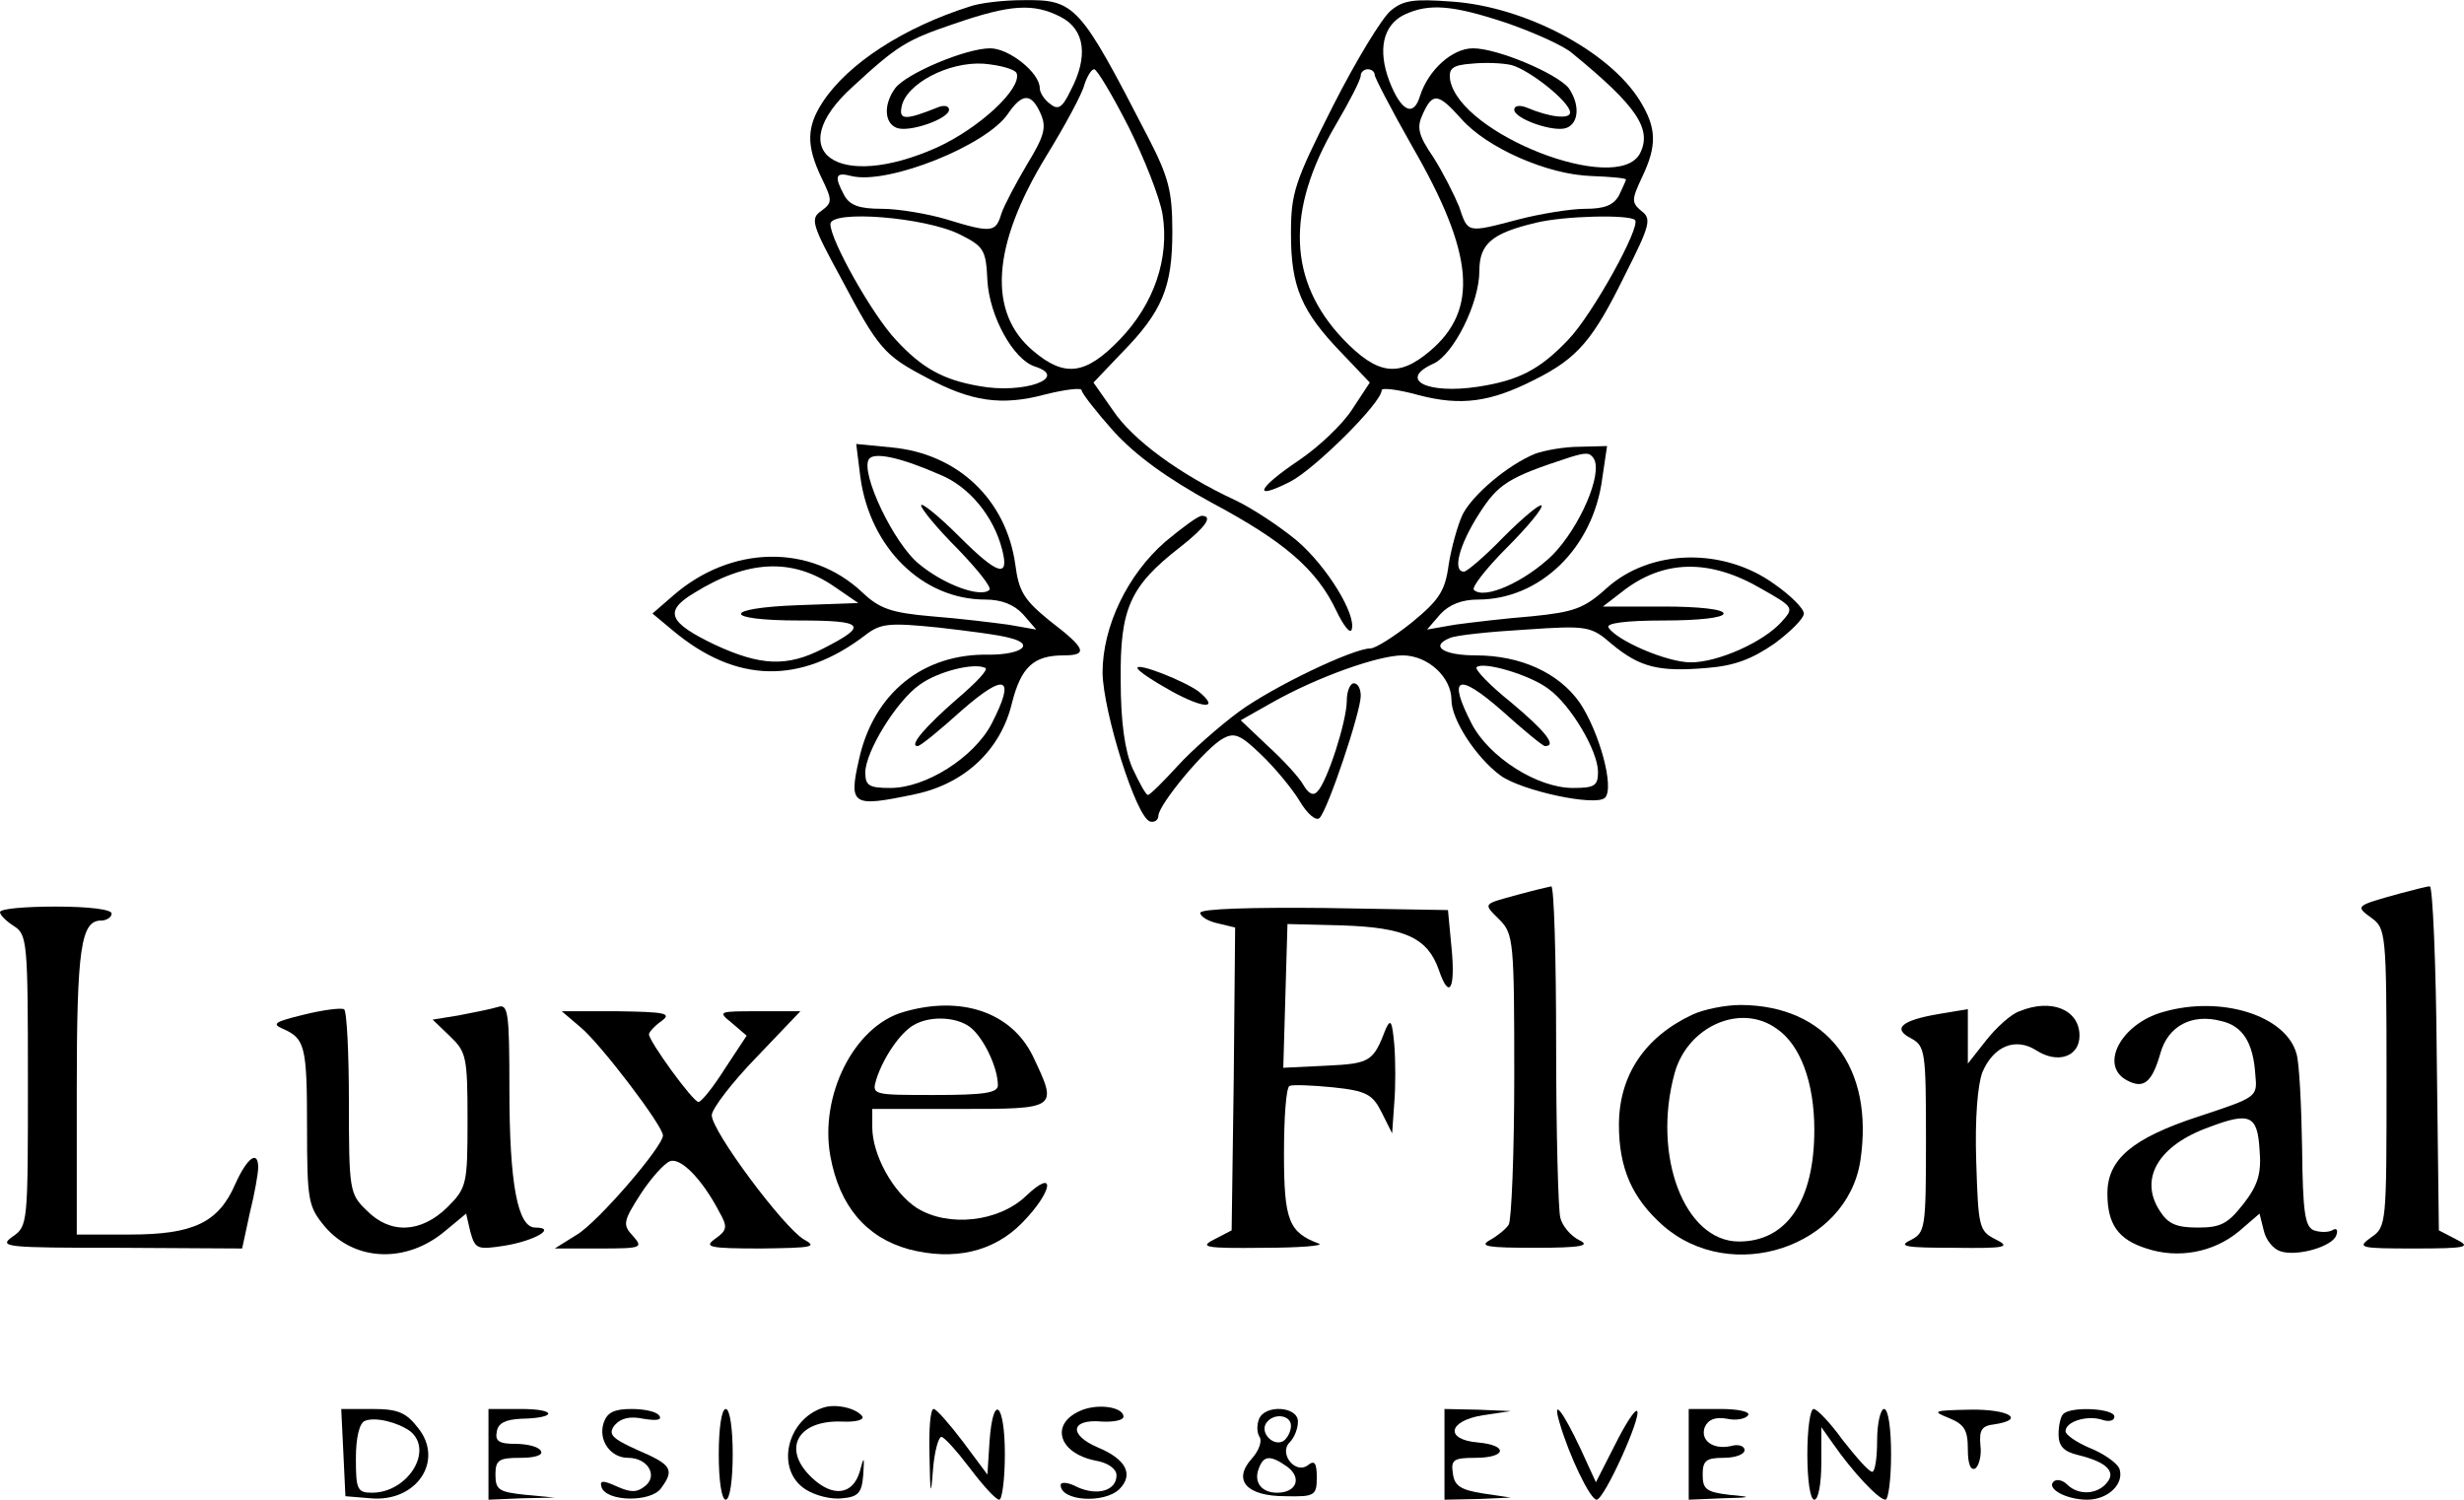
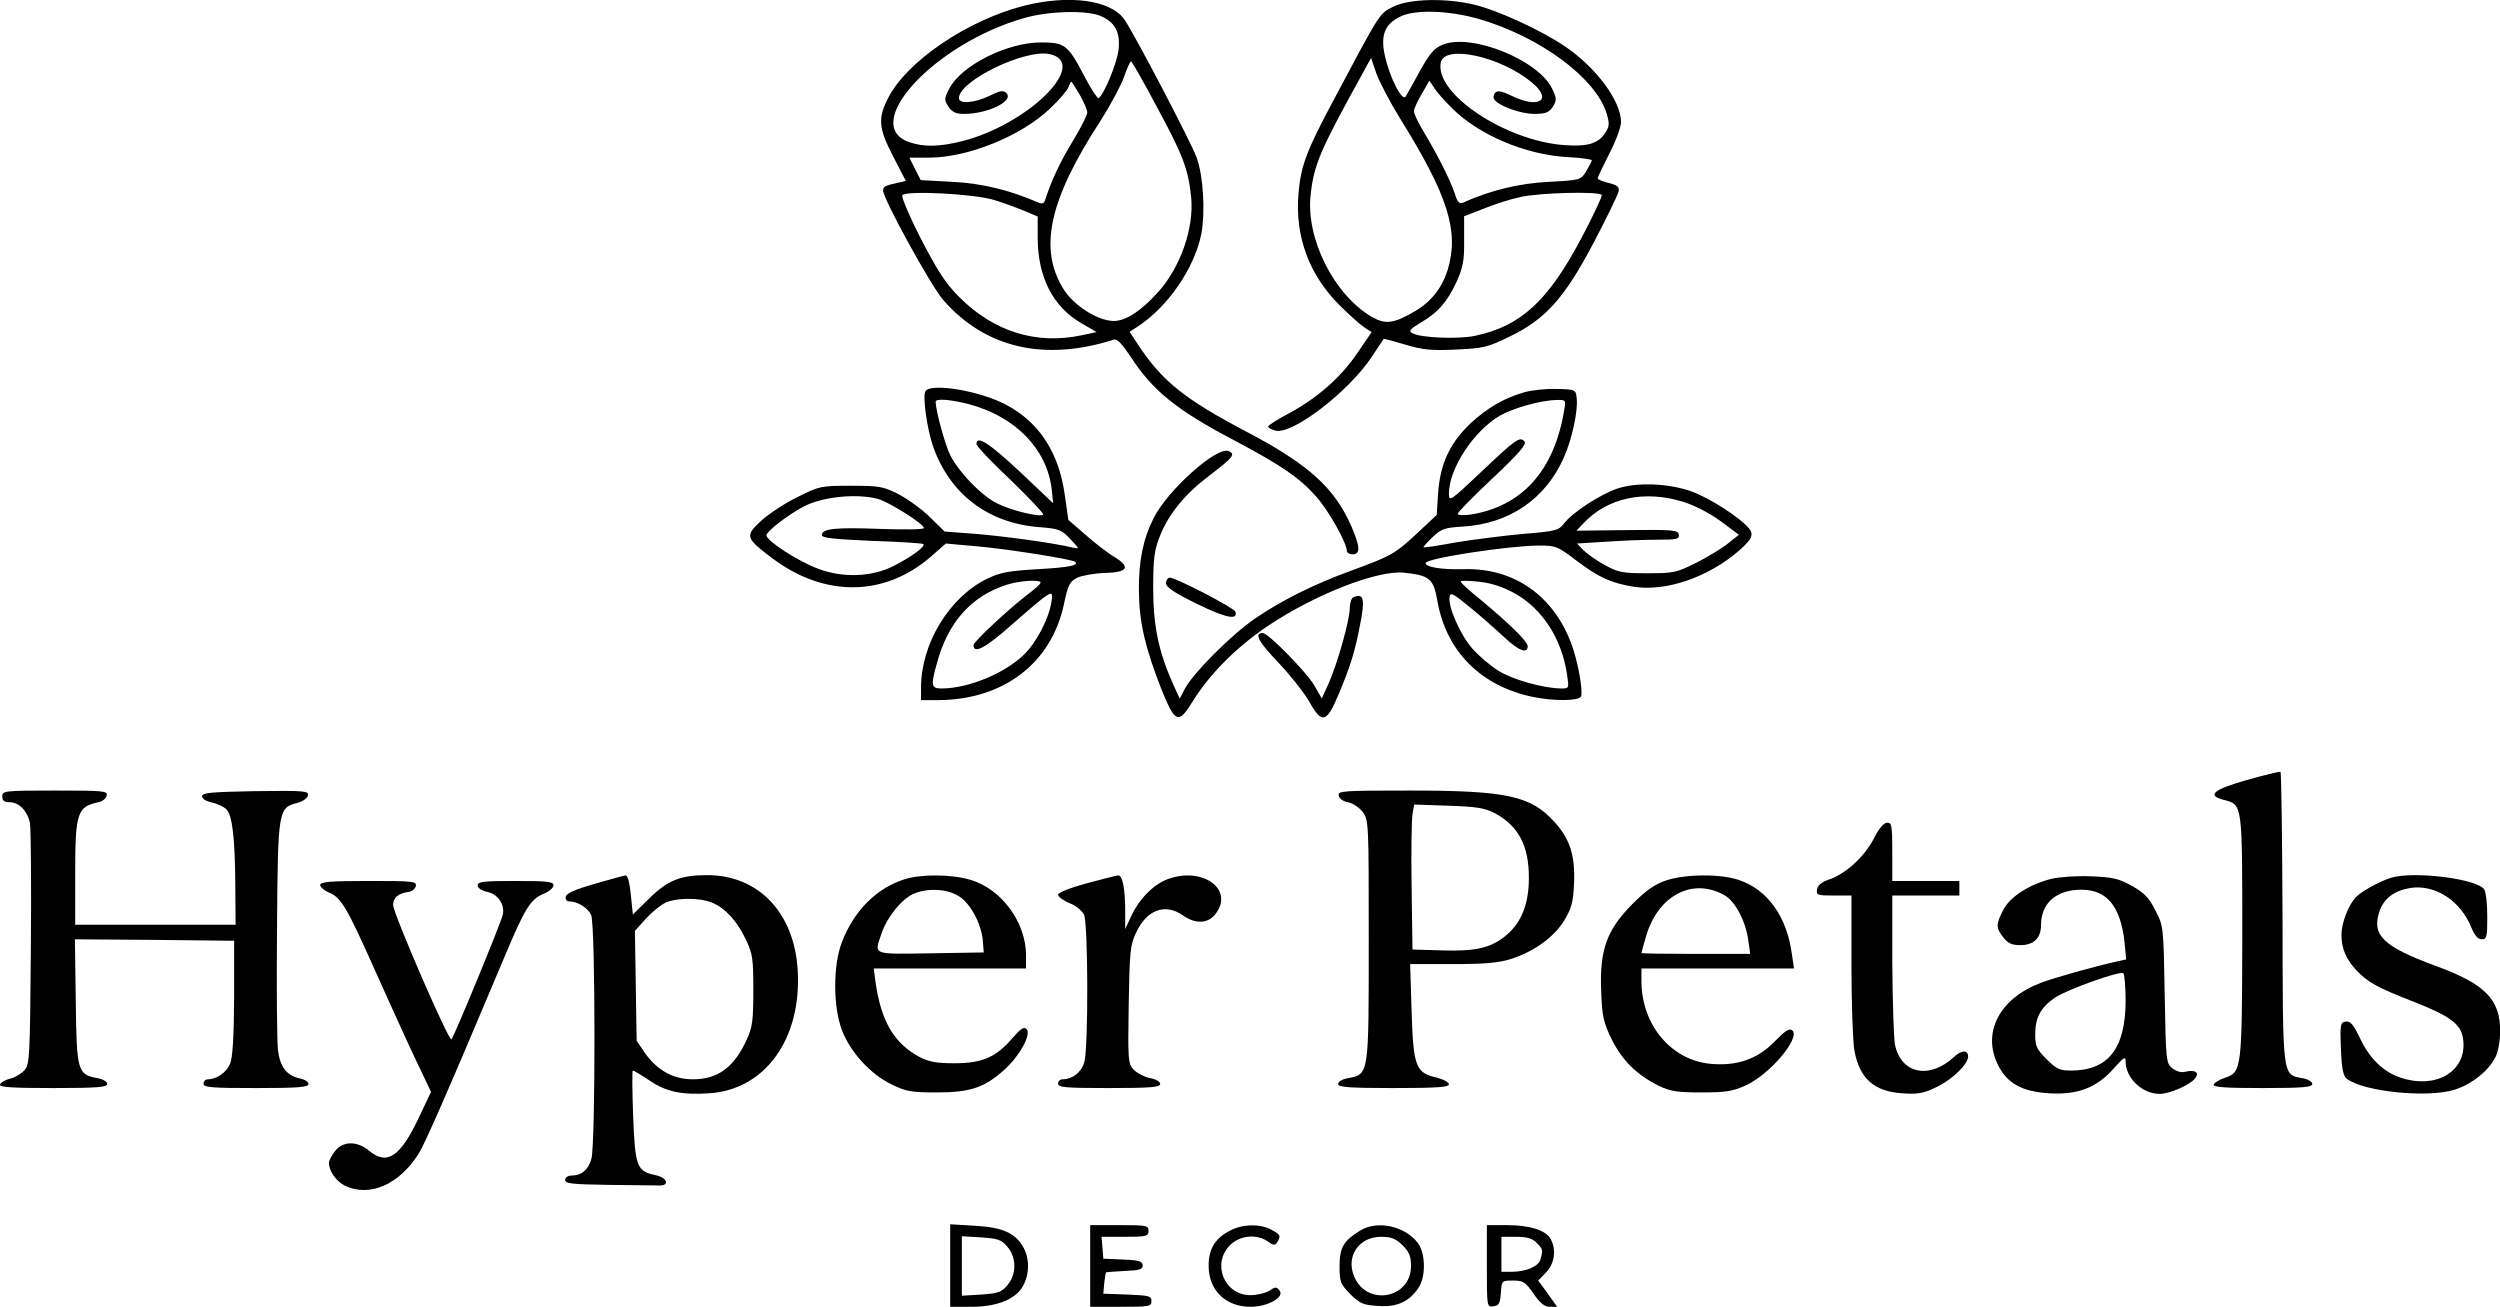
- <svg xmlns="http://www.w3.org/2000/svg" version="1.0" width="353.101pt" height="214.924pt" viewBox="0 0 353.101 214.924" preserveAspectRatio="xMidYMid meet">
-   <g transform="translate(-162,291.9242) scale(0.1,-0.1)" fill="#000000" stroke="none">
-     <path d="M3010 2910 c-95 -30 -175 -82 -211 -137 -23 -35 -24 -62 -2 -108 16 -33 16 -36 0 -48 -16 -11 -14 -19 28 -96 54 -102 62 -111 123 -143 63 -34 107 -41 170 -24 28 7 52 10 52 6 0 -4 21 -31 46 -59 31 -34 76 -67 140 -102 105 -56 151 -96 179 -155 10 -21 20 -34 22 -27 7 21 -35 90 -78 127 -24 20 -63 46 -88 58 -80 37 -148 87 -176 129 l-28 40 40 42 c59 60 73 95 73 174 0 58 -5 78 -35 136 -98 190 -104 197 -179 196 -28 0 -62 -4 -76 -9z m130 -15 c35 -18 40 -57 14 -106 -12 -25 -18 -28 -30 -18 -8 6 -14 16 -14 22 0 22 -44 57 -71 57 -35 0 -120 -36 -136 -57 -17 -23 -16 -50 2 -57 18 -7 75 13 75 26 0 6 -8 7 -17 3 -45 -18 -55 -18 -51 1 6 33 67 65 117 62 24 -2 46 -8 48 -14 7 -22 -53 -78 -114 -106 -143 -64 -224 -6 -121 87 64 59 77 67 145 90 81 28 114 30 153 10z m97 -157 c23 -46 45 -102 49 -126 10 -63 -12 -128 -61 -179 -49 -51 -79 -55 -124 -17 -66 55 -60 151 18 279 27 44 52 90 55 103 4 12 10 22 14 22 4 0 26 -37 49 -82z m-126 19 c9 -20 6 -32 -19 -73 -16 -27 -33 -59 -37 -71 -8 -27 -14 -28 -79 -8 -27 8 -69 15 -92 15 -33 0 -46 5 -54 19 -15 28 -13 34 10 28 52 -13 195 44 225 90 20 29 33 29 46 0z m-115 -174 c34 -17 37 -22 39 -66 3 -51 37 -113 68 -123 50 -16 -16 -40 -80 -28 -52 9 -82 26 -119 66 -34 36 -94 143 -94 166 0 21 137 10 186 -15z" />
-     <path d="M3613 2904 c-13 -11 -50 -72 -83 -137 -55 -109 -60 -124 -60 -183 0 -76 15 -111 73 -171 l40 -42 -25 -38 c-14 -22 -48 -54 -76 -73 -61 -41 -68 -59 -13 -31 35 18 131 113 131 131 0 4 24 1 53 -7 61 -16 103 -10 166 22 62 31 84 57 130 151 36 71 38 80 23 91 -14 12 -14 16 1 48 22 46 21 71 -3 110 -44 71 -165 135 -270 142 -54 4 -69 2 -87 -13z m167 -18 c40 -14 82 -33 93 -43 93 -76 115 -109 97 -144 -33 -60 -258 28 -272 106 -2 16 3 21 31 23 19 2 44 1 57 -2 26 -7 84 -53 84 -68 0 -10 -29 -7 -62 7 -10 4 -18 3 -18 -3 0 -13 57 -33 75 -26 18 7 19 34 3 57 -17 21 -102 57 -137 57 -30 0 -64 -31 -76 -68 -9 -31 -27 -23 -44 21 -17 45 -9 80 21 95 36 17 70 14 148 -12z m-190 -74 c0 -4 24 -50 54 -103 89 -154 95 -234 25 -293 -45 -38 -75 -34 -124 17 -79 83 -83 184 -11 307 20 34 36 65 36 71 0 5 5 9 10 9 6 0 10 -4 10 -8z m124 -63 c37 -42 124 -80 186 -82 27 -1 50 -3 50 -5 0 -2 -5 -12 -10 -23 -8 -14 -21 -19 -48 -19 -21 0 -64 -7 -95 -15 -76 -20 -73 -20 -86 18 -7 17 -23 49 -37 71 -22 32 -24 43 -15 62 14 31 22 30 55 -7z m249 -145 c9 -9 -61 -136 -96 -172 -41 -43 -71 -58 -129 -67 -73 -11 -115 10 -64 33 29 13 66 87 66 133 0 39 18 54 81 69 41 10 133 12 142 4z" />
-     <path d="M2853 2235 c14 -101 89 -175 179 -175 23 0 41 -7 54 -21 l19 -22 -40 7 c-22 3 -71 9 -110 12 -58 5 -75 11 -100 35 -74 69 -187 67 -270 -5 l-30 -26 30 -25 c90 -75 182 -77 275 -6 22 17 34 18 104 11 44 -5 90 -11 103 -15 37 -9 17 -24 -30 -24 -94 2 -165 -55 -186 -150 -15 -66 -10 -69 80 -50 72 15 123 64 139 130 13 52 31 69 74 69 36 0 32 10 -19 49 -37 30 -45 42 -50 81 -13 93 -82 159 -177 168 l-51 5 6 -48z m114 4 c42 -17 77 -60 89 -107 11 -42 -6 -37 -61 18 -30 30 -55 50 -55 45 0 -5 23 -33 52 -62 28 -29 49 -55 46 -59 -12 -12 -65 7 -101 37 -36 29 -84 130 -72 150 7 11 45 3 102 -22z m-152 -160 l35 -24 -85 -3 c-111 -4 -111 -22 1 -22 93 0 99 -7 34 -40 -52 -27 -90 -25 -155 5 -67 32 -74 48 -31 74 77 48 141 51 201 10z m177 -161 c-46 -40 -70 -68 -57 -68 4 0 32 23 63 51 63 55 78 49 43 -19 -25 -48 -94 -92 -145 -92 -30 0 -36 3 -36 22 0 30 45 103 78 126 26 19 78 32 94 24 5 -2 -13 -21 -40 -44z" />
-     <path d="M3820 2269 c-39 -16 -89 -58 -104 -87 -7 -15 -16 -47 -20 -72 -5 -38 -14 -51 -53 -83 -25 -20 -52 -37 -59 -37 -25 0 -140 -55 -189 -91 -27 -20 -67 -55 -87 -77 -21 -23 -40 -42 -43 -42 -3 0 -12 17 -22 38 -11 25 -17 66 -17 127 -1 102 13 134 85 190 37 29 48 45 31 45 -5 0 -28 -17 -52 -37 -54 -47 -90 -121 -90 -188 1 -56 48 -207 68 -213 6 -2 12 2 12 8 0 16 69 99 93 111 16 9 25 5 54 -23 19 -18 44 -48 55 -66 11 -19 24 -30 29 -25 12 12 59 152 59 175 0 10 -4 18 -10 18 -5 0 -10 -11 -10 -25 0 -29 -28 -116 -42 -130 -6 -7 -13 -3 -20 9 -6 11 -29 36 -51 56 l-39 37 46 26 c64 36 151 67 186 67 36 0 70 -31 70 -64 0 -28 35 -82 70 -108 30 -22 137 -45 150 -32 14 14 -8 94 -36 136 -30 43 -85 68 -149 68 -46 0 -67 13 -37 25 9 4 58 9 109 12 88 6 93 5 123 -21 40 -33 67 -40 136 -34 40 3 65 13 97 35 23 17 42 36 42 43 0 7 -19 26 -42 42 -73 53 -178 51 -241 -6 -32 -29 -47 -34 -107 -40 -38 -3 -88 -9 -110 -12 l-40 -7 19 22 c13 14 31 21 54 21 89 0 165 74 178 173 l7 47 -39 -1 c-22 0 -50 -5 -64 -10z m84 -7 c13 -22 -20 -98 -59 -138 -39 -38 -98 -65 -113 -50 -3 4 18 31 48 61 30 30 52 57 49 60 -3 2 -27 -18 -54 -45 -27 -28 -53 -50 -57 -50 -17 0 -7 38 21 82 28 44 42 53 131 82 23 7 28 7 34 -2z m241 -187 c46 -26 46 -27 28 -47 -26 -29 -91 -58 -130 -58 -34 0 -106 31 -118 50 -4 6 24 10 79 10 51 0 86 4 86 10 0 6 -35 10 -86 10 l-87 0 26 20 c60 48 127 49 202 5z m-306 -143 c32 -23 71 -89 71 -119 0 -20 -5 -23 -36 -23 -51 0 -120 44 -145 92 -35 68 -20 74 43 19 31 -28 59 -51 62 -51 18 0 0 22 -49 63 -30 24 -52 47 -49 50 9 9 77 -11 103 -31z" />
-     <path d="M3250 1962 c0 -4 23 -19 50 -34 46 -25 68 -25 38 0 -20 15 -88 42 -88 34z" />
-     <path d="M3795 1637 c-51 -14 -50 -12 -26 -36 20 -20 21 -32 21 -223 0 -112 -4 -208 -8 -214 -4 -6 -16 -16 -27 -22 -16 -9 -3 -11 65 -11 66 0 80 3 63 11 -12 6 -24 20 -27 32 -3 11 -6 123 -6 249 0 125 -3 226 -7 226 -5 -1 -26 -6 -48 -12z" />
-     <path d="M5060 1639 c-65 -18 -65 -18 -42 -35 21 -15 22 -21 22 -229 0 -210 0 -214 -22 -229 -21 -15 -17 -16 62 -16 75 0 82 2 60 13 l-25 13 -3 247 c-1 136 -6 247 -10 246 -4 0 -23 -5 -42 -10z" />
-     <path d="M1620 1612 c0 -4 9 -13 20 -20 19 -12 20 -23 20 -221 0 -205 0 -209 -22 -224 -21 -15 -10 -16 153 -16 l176 -1 11 51 c7 28 12 57 12 65 0 26 -16 14 -33 -24 -24 -55 -60 -72 -151 -72 l-76 0 0 206 c0 205 6 244 35 244 8 0 15 5 15 10 0 6 -33 10 -80 10 -44 0 -80 -3 -80 -8z" />
-     <path d="M3340 1611 c0 -5 11 -12 25 -15 l25 -6 -2 -217 -3 -217 -25 -13 c-22 -11 -13 -13 70 -12 52 0 88 3 80 6 -43 16 -50 33 -50 129 0 51 3 95 8 97 4 2 32 1 62 -2 48 -5 57 -10 70 -36 l15 -30 3 43 c2 23 2 61 0 85 -3 32 -5 37 -12 22 -18 -47 -22 -50 -85 -53 l-62 -3 3 103 3 103 79 -2 c90 -3 122 -18 138 -64 15 -44 24 -27 18 33 l-5 53 -177 3 c-103 1 -178 -1 -178 -7z" />
-     <path d="M2055 1465 c-41 -10 -46 -13 -30 -20 32 -14 35 -24 35 -142 0 -105 2 -113 25 -141 43 -51 118 -54 174 -6 l29 24 6 -26 c7 -25 10 -26 49 -20 43 7 76 26 44 26 -25 0 -37 62 -37 198 0 113 -2 123 -17 118 -10 -3 -35 -8 -56 -12 l-37 -6 25 -24 c23 -22 25 -29 25 -119 0 -93 -1 -98 -29 -126 -38 -37 -82 -39 -116 -4 -24 23 -25 29 -25 154 0 71 -3 132 -7 134 -5 2 -30 -1 -58 -8z" />
-     <path d="M2915 1469 c-71 -20 -121 -120 -105 -207 13 -71 51 -116 112 -133 65 -17 122 -4 163 38 44 45 49 80 5 38 -39 -37 -111 -45 -156 -17 -34 22 -64 76 -64 116 l0 26 125 0 c142 0 141 0 105 76 -31 63 -103 87 -185 63z m100 -26 c18 -18 35 -56 35 -79 0 -11 -19 -14 -91 -14 -89 0 -90 0 -83 23 10 31 34 66 53 77 25 15 68 12 86 -7z" />
-     <path d="M4045 1465 c-68 -32 -105 -87 -105 -158 0 -62 19 -105 63 -144 98 -86 264 -31 283 93 20 134 -48 222 -171 223 -22 0 -53 -6 -70 -14z m121 -20 c34 -23 54 -77 54 -145 0 -101 -39 -160 -108 -160 -78 0 -125 123 -92 242 19 67 95 100 146 63z" />
-     <path d="M4514 1470 c-12 -4 -33 -23 -48 -42 l-26 -33 0 39 0 39 -42 -7 c-53 -9 -67 -21 -39 -35 20 -11 21 -20 21 -145 0 -128 -1 -133 -22 -144 -19 -9 -7 -11 62 -11 75 -1 82 1 60 12 -24 12 -25 17 -28 112 -2 61 2 110 9 128 16 37 47 50 77 31 31 -20 62 -9 62 21 0 37 -40 54 -86 35z" />
-     <path d="M4720 1469 c-61 -17 -92 -77 -52 -98 24 -13 36 -3 48 39 11 39 45 57 87 46 31 -7 46 -31 49 -77 3 -32 3 -32 -82 -60 -94 -31 -130 -61 -130 -110 0 -44 15 -66 56 -79 45 -15 96 -6 133 25 l29 25 6 -24 c3 -14 14 -27 24 -30 24 -8 75 7 80 23 3 8 0 11 -6 7 -6 -3 -17 -3 -26 0 -13 5 -16 26 -17 118 -1 61 -4 122 -8 135 -15 55 -108 84 -191 60z m138 -197 c3 -34 -2 -51 -23 -78 -22 -28 -32 -34 -65 -34 -31 0 -43 5 -55 24 -30 46 -2 94 71 120 58 22 69 17 72 -32z" />
-     <path d="M2452 1447 c28 -23 118 -141 118 -155 0 -16 -93 -124 -123 -142 l-32 -20 64 0 c61 0 63 1 48 18 -15 16 -14 21 11 60 15 23 34 44 42 47 15 6 46 -25 71 -73 12 -21 11 -26 -6 -38 -17 -12 -9 -14 66 -14 73 1 81 2 61 13 -29 17 -132 155 -132 178 0 9 29 47 64 83 l63 66 -59 0 c-59 0 -60 0 -39 -17 l21 -18 -31 -47 c-17 -27 -34 -48 -38 -48 -8 0 -71 87 -71 97 0 3 8 12 18 19 15 11 6 13 -63 14 l-80 0 27 -23z" />
-     <path d="M2800 902 c-53 -17 -69 -89 -26 -117 14 -9 37 -15 53 -13 23 2 28 8 30 33 2 28 1 28 -5 5 -10 -33 -38 -37 -68 -9 -44 41 -22 83 42 81 19 -1 32 2 30 7 -8 12 -38 19 -56 13z" />
-     <path d="M3172 899 c-48 -18 -37 -62 18 -73 18 -3 30 -12 30 -21 0 -22 -27 -30 -56 -17 -13 7 -24 8 -24 3 0 -23 62 -27 84 -6 21 21 10 43 -31 60 -42 18 -39 41 6 37 17 -1 31 2 31 7 0 13 -33 19 -58 10z" />
-     <path d="M2112 838 l3 -63 36 -3 c66 -6 106 54 68 101 -17 22 -29 27 -65 27 l-45 0 3 -62z m96 30 c34 -28 -4 -88 -55 -88 -21 0 -23 5 -23 49 0 30 5 51 13 54 15 6 47 -2 65 -15z" />
-     <path d="M2320 835 l0 -65 48 2 47 1 -42 4 c-38 4 -43 7 -43 29 0 21 5 24 36 24 21 0 33 4 29 10 -3 6 -20 10 -36 10 -24 0 -30 4 -27 18 2 12 13 17 35 18 52 1 51 14 0 14 l-47 0 0 -65z" />
-     <path d="M2485 880 c-8 -25 10 -50 35 -50 28 0 43 -25 25 -40 -12 -10 -21 -10 -41 -1 -20 9 -25 9 -22 -1 7 -21 70 -22 85 -2 20 27 16 34 -33 55 -38 17 -43 23 -33 36 9 10 22 13 41 9 18 -3 27 -2 23 4 -3 6 -21 10 -40 10 -25 0 -35 -5 -40 -20z" />
-     <path d="M2650 835 c0 -37 4 -65 10 -65 6 0 10 28 10 65 0 37 -4 65 -10 65 -6 0 -10 -28 -10 -65z" />
-     <path d="M2952 833 c1 -57 2 -60 5 -20 2 26 8 47 12 47 4 0 22 -20 41 -45 19 -25 37 -45 42 -45 4 0 8 29 8 65 0 74 -17 89 -22 18 l-3 -47 -35 47 c-19 25 -38 47 -42 47 -5 0 -7 -30 -6 -67z" />
-     <path d="M3424 885 c-3 -8 -3 -19 1 -25 4 -6 -1 -20 -11 -31 -28 -31 -8 -54 48 -54 42 -1 45 1 45 27 0 20 -3 25 -12 18 -18 -15 -43 16 -27 32 7 7 12 20 12 30 0 22 -48 25 -56 3z m46 -9 c0 -8 -5 -18 -11 -22 -14 -8 -33 11 -25 25 10 16 36 13 36 -3z m-5 -59 c21 -16 13 -37 -15 -37 -22 0 -34 15 -26 35 7 19 17 19 41 2z" />
-     <path d="M3690 835 l0 -65 48 1 47 2 -40 6 c-32 5 -41 11 -43 29 -3 19 1 22 32 22 45 0 48 18 4 22 -48 4 -43 31 7 39 l40 6 -47 2 -48 1 0 -65z" />
-     <path d="M3855 880 c14 -48 44 -110 53 -110 11 0 65 120 58 127 -3 3 -17 -19 -32 -49 l-27 -53 -22 48 c-26 55 -41 74 -30 37z" />
-     <path d="M4040 835 l0 -65 48 2 c43 1 44 2 10 5 -33 4 -38 8 -38 29 0 20 5 24 30 24 17 0 30 5 30 11 0 6 -9 9 -19 6 -26 -6 -45 8 -38 27 5 11 15 15 32 12 13 -3 27 0 30 5 4 5 -14 9 -39 9 l-46 0 0 -65z" />
-     <path d="M4210 835 c0 -37 4 -65 10 -65 6 0 10 24 10 52 l0 52 17 -24 c27 -39 65 -80 75 -80 4 0 8 29 8 65 0 37 -4 65 -10 65 -5 0 -10 -20 -10 -45 0 -25 -3 -45 -7 -45 -5 0 -23 21 -42 45 -18 25 -37 45 -42 45 -5 0 -9 -29 -9 -65z" />
-     <path d="M4413 887 c22 -9 27 -17 27 -45 0 -21 4 -31 11 -27 5 4 9 19 7 33 -2 22 2 28 20 30 46 7 20 22 -35 21 -53 -1 -55 -2 -30 -12z" />
-     <path d="M4577 893 c-4 -3 -7 -17 -7 -29 0 -17 7 -25 28 -30 41 -10 55 -24 41 -40 -14 -17 -41 -18 -57 -2 -6 6 -15 8 -19 4 -11 -10 18 -26 48 -26 30 0 54 23 46 45 -4 8 -22 21 -42 29 -19 8 -35 19 -35 24 0 14 30 23 51 17 11 -4 19 -2 19 4 0 12 -62 15 -73 4z" />
+ <svg xmlns="http://www.w3.org/2000/svg" version="1.0" width="857.14pt" height="448.047pt" viewBox="0 0 857.14 448.047" preserveAspectRatio="xMidYMid meet">
+   <g transform="translate(-275.2203,608.047) scale(0.1,-0.1)" fill="#000000" stroke="none">
+     <path d="M6260 6060 c-193 -50 -400 -191 -463 -316 -35 -69 -33 -102 16 -197 l45 -87 -27 -6 c-45 -10 -51 -13 -51 -27 0 -28 164 -327 206 -375 144 -165 347 -212 585 -136 11 4 28 -14 58 -59 76 -117 158 -183 356 -287 157 -83 222 -127 278 -190 43 -47 107 -161 107 -189 0 -6 9 -11 20 -11 27 0 26 26 -5 97 -58 131 -145 210 -353 320 -219 115 -295 176 -378 302 l-29 44 25 16 c105 67 197 201 221 319 14 75 7 199 -16 262 -17 49 -215 427 -248 474 -47 67 -191 86 -347 46z m265 -34 c51 -22 69 -56 62 -118 -6 -47 -50 -152 -68 -164 -4 -2 -26 31 -49 75 -56 108 -67 116 -149 116 -116 0 -273 -79 -314 -158 -18 -35 -18 -39 -3 -62 13 -19 25 -25 54 -25 81 0 171 44 145 71 -11 11 -22 9 -58 -9 -52 -25 -105 -29 -105 -8 0 59 226 169 311 151 139 -31 -74 -242 -302 -299 -76 -19 -130 -20 -179 -3 -172 59 87 339 395 426 84 24 211 27 260 7z m193 -311 c90 -166 108 -214 118 -309 11 -106 -36 -242 -114 -328 -58 -64 -110 -98 -151 -98 -54 0 -136 52 -171 107 -88 138 -52 307 124 577 35 55 72 124 82 153 10 29 21 53 24 53 3 0 43 -70 88 -155z m-264 41 c14 -25 26 -52 26 -61 0 -9 -22 -53 -50 -99 -44 -72 -74 -137 -94 -200 -4 -13 -11 -16 -24 -10 -95 42 -193 66 -294 71 l-109 6 -20 39 -19 38 67 0 c134 0 316 74 415 168 32 30 60 63 63 73 4 11 8 19 10 19 2 0 15 -20 29 -44z m-294 -361 c30 -9 76 -26 103 -37 l47 -20 0 -72 c0 -136 53 -239 152 -295 l50 -29 -51 -11 c-156 -33 -301 12 -420 131 -47 47 -74 89 -131 199 -39 76 -68 144 -64 150 10 17 246 5 314 -16z" />
+     <path d="M7530 6058 c-49 -25 -42 -13 -204 -318 -96 -179 -114 -229 -122 -325 -12 -144 36 -276 140 -380 34 -34 72 -68 86 -77 l25 -16 -49 -72 c-57 -84 -138 -155 -237 -208 -38 -20 -69 -40 -69 -44 0 -4 11 -10 25 -14 58 -15 253 135 331 254 21 31 38 58 40 60 1 2 34 -7 74 -19 60 -18 89 -21 174 -17 93 4 109 8 181 43 126 60 191 133 292 325 45 86 83 164 85 175 2 15 -5 21 -34 28 -21 5 -38 12 -38 16 0 4 18 42 40 85 22 42 40 91 40 108 0 72 -85 187 -193 260 -80 54 -227 122 -308 142 -99 24 -224 21 -279 -6z m294 -43 c209 -61 401 -203 437 -325 10 -33 9 -43 -5 -65 -24 -37 -61 -48 -141 -42 -202 15 -444 176 -423 283 12 63 205 21 312 -68 73 -60 25 -92 -69 -46 -33 16 -48 19 -56 11 -6 -6 -8 -17 -4 -23 14 -22 90 -50 137 -50 39 0 50 4 64 24 14 23 14 28 -2 62 -47 99 -278 192 -376 151 -29 -12 -44 -30 -77 -89 -22 -40 -44 -80 -49 -88 -12 -20 -55 63 -72 141 -15 68 0 107 52 132 51 26 168 22 272 -8z m-272 -340 c166 -267 203 -387 164 -519 -19 -61 -56 -109 -110 -141 -76 -45 -104 -48 -152 -20 -129 76 -226 270 -208 419 11 102 33 152 172 404 l35 64 18 -53 c11 -30 47 -99 81 -154z m178 35 c92 -92 250 -159 393 -168 48 -2 87 -8 87 -11 0 -3 -9 -20 -19 -37 -19 -31 -19 -31 -129 -37 -101 -5 -200 -29 -293 -71 -13 -6 -20 1 -29 31 -16 47 -57 129 -104 207 -20 33 -36 66 -36 75 0 8 12 35 27 60 l26 45 16 -24 c8 -14 36 -45 61 -70z m514 -298 c2 -4 -30 -73 -72 -152 -113 -212 -206 -298 -363 -331 -57 -12 -187 -7 -214 9 -14 7 -10 13 26 35 61 35 93 72 125 141 22 49 27 73 26 142 l0 83 67 26 c36 15 93 33 126 40 66 15 271 20 279 7z" />
+     <path d="M5925 4739 c-10 -16 5 -127 26 -188 57 -164 189 -265 366 -278 66 -5 75 -9 105 -41 32 -34 32 -34 8 -29 -65 16 -235 39 -332 47 l-107 8 -50 49 c-27 27 -76 62 -108 79 -53 27 -67 29 -164 29 -101 0 -108 -1 -181 -38 -42 -20 -98 -57 -125 -81 -57 -53 -56 -59 35 -128 179 -136 387 -135 547 5 l50 44 100 -9 c100 -8 335 -45 344 -54 12 -12 -21 -19 -129 -25 -101 -6 -128 -11 -174 -33 -130 -64 -226 -223 -226 -373 l0 -43 58 0 c224 1 389 126 432 329 14 67 20 78 46 91 16 7 58 15 94 16 79 2 90 20 33 55 -21 12 -65 46 -98 75 l-60 52 -12 85 c-20 144 -86 248 -200 309 -88 48 -260 77 -278 47z m148 -44 c160 -42 269 -154 285 -292 l5 -48 -114 108 c-105 98 -149 127 -149 95 0 -7 53 -63 118 -124 64 -62 114 -115 111 -118 -10 -10 -110 14 -159 39 -54 27 -129 105 -160 165 -17 34 -49 150 -50 183 0 12 51 8 113 -8z m-311 -325 c39 -11 158 -86 158 -100 0 -5 -67 -6 -148 -3 -156 6 -202 1 -202 -21 0 -10 39 -14 172 -20 94 -3 174 -8 176 -11 8 -8 -41 -44 -102 -75 -75 -38 -174 -42 -260 -9 -67 25 -176 95 -176 114 0 14 75 71 128 99 65 34 182 45 254 26z m558 -287 c0 -5 -21 -23 -46 -42 -62 -47 -184 -161 -184 -172 0 -32 39 -12 135 73 136 119 140 121 132 74 -9 -57 -51 -137 -91 -177 -67 -67 -194 -119 -286 -119 -35 0 -37 10 -16 85 38 142 118 232 241 271 45 14 115 18 115 7z" />
+     <path d="M7980 4736 c-71 -20 -129 -54 -187 -108 -70 -67 -103 -138 -110 -237 l-5 -76 -66 -62 c-77 -72 -91 -79 -227 -129 -129 -47 -239 -102 -331 -165 -81 -56 -213 -188 -240 -241 l-17 -33 -25 55 c-48 109 -66 196 -66 325 0 100 4 129 22 175 31 79 87 147 172 211 80 61 90 73 64 83 -41 16 -209 -135 -256 -229 -37 -73 -52 -148 -51 -251 1 -107 21 -192 75 -331 49 -123 60 -128 111 -45 57 92 149 184 254 255 162 109 377 193 468 184 88 -9 102 -20 115 -95 30 -174 149 -294 328 -331 73 -15 159 -14 165 2 7 20 -11 122 -34 182 -62 165 -198 259 -368 254 -77 -2 -131 7 -131 21 0 16 281 59 387 60 59 0 65 -2 128 -50 78 -59 119 -78 197 -91 112 -18 257 32 363 124 38 34 46 47 41 64 -8 26 -106 95 -183 130 -77 35 -200 43 -274 19 -60 -20 -158 -84 -185 -121 -18 -23 -28 -26 -139 -35 -66 -6 -169 -19 -230 -29 -60 -11 -111 -19 -112 -17 -2 1 12 17 30 34 30 29 41 33 103 37 160 9 285 94 348 237 28 63 49 160 44 203 -3 30 -4 30 -68 32 -36 1 -85 -4 -110 -11z m135 -63 c-35 -208 -145 -329 -322 -357 -25 -3 -43 -2 -43 3 0 5 54 60 120 122 92 87 117 116 109 126 -16 18 -30 8 -151 -107 -105 -99 -108 -101 -108 -71 0 84 84 213 174 266 45 26 140 53 194 54 33 1 33 1 27 -36z m408 -313 c39 -12 91 -39 128 -66 l63 -47 -35 -28 c-19 -16 -68 -46 -109 -67 -70 -35 -79 -37 -170 -37 -86 0 -100 3 -147 29 -29 16 -61 39 -73 51 l-21 22 98 6 c54 4 133 7 176 7 69 0 78 2 75 18 -3 15 -19 17 -177 15 l-174 -2 24 25 c82 88 209 115 342 74z m-579 -313 c96 -53 163 -156 181 -280 7 -47 7 -47 -21 -47 -62 1 -168 31 -215 61 -27 17 -67 51 -89 76 -41 47 -83 142 -78 176 3 18 11 14 68 -33 36 -29 88 -75 117 -102 52 -49 83 -61 83 -33 0 16 -62 77 -167 164 -35 28 -63 54 -63 58 0 3 28 3 62 -1 42 -4 81 -17 122 -39z" />
+     <path d="M6750 4081 c0 -14 27 -32 106 -71 99 -48 141 -57 132 -27 -4 13 -204 117 -225 117 -7 0 -13 -9 -13 -19z" />
+     <path d="M7393 4033 c-7 -2 -13 -20 -13 -38 0 -40 -43 -192 -73 -259 l-23 -50 -26 45 c-27 46 -158 179 -176 179 -31 0 -16 -29 52 -100 41 -43 89 -104 107 -135 43 -77 59 -74 100 23 41 98 57 149 74 239 18 89 13 111 -22 96z" />
+     <path d="M10455 3406 c-116 -33 -138 -53 -78 -68 64 -17 63 -9 63 -468 -1 -459 -2 -465 -60 -485 -19 -6 -36 -17 -38 -23 -3 -9 40 -12 167 -12 139 0 171 3 171 14 0 8 -15 17 -35 20 -68 13 -66 -2 -67 550 -1 273 -4 498 -7 500 -3 2 -55 -11 -116 -28z" />
+     <path d="M2760 3350 c0 -15 7 -20 25 -20 33 0 62 -31 70 -72 3 -18 5 -211 3 -429 -3 -375 -4 -398 -22 -418 -11 -12 -33 -25 -50 -29 -16 -4 -31 -13 -34 -20 -3 -9 42 -12 182 -12 152 0 186 3 186 14 0 8 -15 17 -34 20 -68 13 -71 23 -74 262 l-3 214 273 -2 273 -3 0 -195 c-1 -135 -5 -205 -14 -227 -12 -29 -46 -53 -76 -53 -8 0 -15 -7 -15 -15 0 -13 27 -15 180 -15 146 0 180 3 180 14 0 7 -13 16 -30 19 -45 10 -68 39 -75 99 -3 29 -5 217 -3 418 3 407 4 411 71 428 18 5 33 16 35 25 3 16 -11 17 -180 15 -152 -3 -183 -5 -183 -18 0 -8 14 -17 34 -21 18 -4 40 -14 49 -23 21 -20 30 -100 31 -263 l1 -133 -275 0 -275 0 0 176 c0 208 7 229 80 244 14 3 26 13 28 23 3 16 -11 17 -177 17 -174 0 -181 -1 -181 -20z" />
+     <path d="M7342 3353 c2 -11 15 -20 32 -23 16 -3 38 -18 50 -33 21 -28 21 -37 21 -441 0 -462 1 -458 -70 -472 -20 -3 -35 -12 -35 -20 0 -11 35 -14 190 -14 150 0 190 3 190 13 0 7 -19 17 -42 23 -72 16 -80 37 -86 226 l-5 163 144 0 c109 0 158 4 200 17 79 25 148 74 184 132 25 42 31 62 34 128 4 95 -14 152 -67 210 -81 90 -163 108 -495 108 -231 0 -248 -1 -245 -17z m534 -60 c82 -43 119 -113 118 -224 0 -86 -25 -150 -75 -193 -53 -45 -104 -58 -224 -54 l-100 3 -3 215 c-2 118 0 230 3 249 l6 33 117 -4 c96 -3 125 -8 158 -25z" />
+     <path d="M9176 3204 c-32 -61 -96 -120 -153 -139 -26 -9 -39 -20 -41 -34 -3 -19 1 -21 57 -21 l61 0 0 -239 c0 -131 5 -263 10 -292 18 -97 68 -141 165 -147 55 -4 73 0 120 23 51 25 105 77 105 103 0 23 -23 23 -48 -1 -85 -79 -183 -58 -203 43 -4 25 -8 150 -9 278 l0 232 115 0 115 0 0 25 0 25 -115 0 -115 0 0 100 c0 89 -2 100 -17 100 -12 0 -29 -20 -47 -56z" />
+     <path d="M4790 3050 c-65 -19 -96 -32 -98 -44 -2 -9 3 -16 12 -16 28 0 64 -22 75 -47 15 -32 15 -783 1 -835 -11 -39 -34 -58 -69 -58 -12 0 -21 -7 -21 -15 0 -13 24 -15 150 -17 83 -1 160 -2 173 -2 36 -1 27 27 -12 35 -66 14 -71 28 -78 202 -3 86 -4 157 -1 157 3 0 29 -15 57 -34 57 -39 110 -50 204 -44 193 12 319 188 304 424 -12 196 -135 324 -310 324 -91 0 -135 -17 -199 -80 l-56 -55 -7 68 c-4 42 -11 67 -18 66 -7 -1 -55 -14 -107 -29z m403 -64 c46 -19 86 -63 116 -126 24 -50 26 -66 26 -175 0 -104 -3 -127 -23 -170 -43 -94 -99 -135 -184 -135 -67 0 -121 30 -163 88 l-30 44 -3 188 -3 189 38 42 c21 23 52 48 68 55 39 17 117 17 158 0z" />
+     <path d="M5854 3066 c-96 -30 -174 -108 -215 -215 -31 -79 -31 -222 0 -303 29 -75 97 -150 169 -185 51 -25 68 -28 157 -28 114 0 164 17 232 79 52 47 92 121 75 138 -9 9 -19 3 -48 -30 -56 -66 -104 -87 -199 -87 -63 0 -89 5 -121 22 -86 46 -131 122 -150 256 l-6 47 261 0 261 0 0 45 c0 113 -84 228 -191 259 -63 19 -168 20 -225 2z m187 -59 c40 -26 76 -95 81 -152 l3 -40 -182 -3 c-204 -3 -194 -7 -168 69 19 56 69 117 109 135 49 21 118 17 157 -9z" />
+     <path d="M6478 3052 c-59 -16 -98 -32 -98 -39 0 -7 17 -20 39 -29 22 -8 43 -26 50 -40 14 -32 15 -454 1 -505 -10 -35 -41 -59 -75 -59 -8 0 -15 -7 -15 -15 0 -13 26 -15 175 -15 143 0 175 3 175 14 0 8 -15 17 -35 20 -19 4 -44 17 -56 29 -19 21 -20 31 -17 222 3 180 5 205 25 247 36 79 100 103 161 60 42 -30 85 -29 111 4 67 85 -44 165 -164 120 -50 -19 -99 -70 -126 -130 l-19 -41 0 61 c0 77 -9 124 -24 123 -6 0 -55 -13 -108 -27z" />
+     <path d="M8465 3062 c-37 -12 -68 -33 -116 -81 -88 -89 -113 -157 -107 -300 3 -86 8 -106 36 -164 36 -72 86 -122 161 -159 39 -19 62 -23 146 -23 84 0 109 4 152 24 83 37 190 164 160 189 -10 8 -25 -2 -60 -38 -59 -61 -129 -85 -219 -77 -136 12 -238 134 -238 284 l0 43 261 0 262 0 -7 48 c-17 129 -83 222 -181 255 -62 22 -184 21 -250 -1z m200 -51 c36 -20 73 -90 81 -153 l7 -48 -187 0 c-102 0 -186 1 -186 3 0 2 7 28 16 58 41 140 160 202 269 140z" />
+     <path d="M9784 3067 c-77 -20 -141 -62 -164 -107 -25 -49 -25 -61 1 -94 16 -20 29 -26 58 -26 46 0 71 24 71 69 0 75 52 121 139 121 86 0 133 -56 147 -177 l6 -62 -28 -6 c-85 -19 -216 -56 -264 -74 -141 -53 -202 -168 -149 -279 32 -66 83 -94 177 -100 99 -6 164 20 222 86 34 38 40 42 40 23 0 -57 57 -111 117 -111 33 0 103 30 121 53 17 20 0 31 -33 23 -14 -4 -31 1 -45 12 -21 17 -22 25 -26 252 -4 233 -4 236 -32 289 -21 43 -38 60 -80 84 -45 25 -66 30 -140 33 -51 2 -108 -2 -138 -9z m256 -420 c-1 -162 -60 -237 -187 -237 -39 0 -50 5 -84 39 -34 34 -39 44 -39 86 0 56 19 92 68 125 39 27 221 92 234 84 4 -3 8 -47 8 -97z" />
+     <path d="M10950 3071 c-41 -13 -104 -48 -122 -68 -25 -28 -48 -88 -48 -127 0 -48 16 -85 53 -124 38 -40 71 -58 197 -107 119 -47 157 -74 166 -120 19 -104 -71 -173 -190 -146 -71 16 -125 63 -162 141 -23 48 -33 60 -49 58 -19 -3 -20 -9 -17 -93 3 -69 8 -93 20 -103 58 -45 281 -67 372 -37 58 19 113 63 137 109 10 19 17 55 17 93 0 108 -53 161 -224 223 -176 65 -217 104 -190 185 15 45 51 72 106 81 86 13 173 -44 210 -137 11 -26 22 -39 35 -39 17 0 19 8 19 76 0 41 -4 84 -10 94 -20 37 -241 65 -320 41z" />
+     <path d="M3850 3046 c0 -7 14 -19 31 -26 41 -17 61 -52 154 -260 43 -96 104 -231 136 -299 l59 -124 -43 -91 c-63 -132 -108 -162 -169 -111 -41 34 -90 34 -117 -1 -12 -15 -21 -33 -21 -40 0 -29 25 -64 55 -79 85 -40 185 4 252 109 22 35 93 196 295 676 71 169 89 197 134 216 19 8 34 21 34 29 0 13 -22 15 -130 15 -110 0 -130 -2 -130 -15 0 -9 13 -18 31 -22 38 -7 63 -44 55 -79 -8 -32 -166 -416 -176 -427 -8 -10 -200 432 -200 461 0 24 17 39 50 44 14 1 26 11 28 21 3 16 -10 17 -162 17 -134 0 -166 -3 -166 -14z" />
+     <path d="M6010 1741 l0 -141 73 0 c83 0 146 24 172 64 26 39 29 95 8 136 -27 52 -72 73 -170 78 l-83 5 0 -142z m196 65 c32 -37 32 -95 0 -132 -20 -24 -32 -28 -90 -32 l-66 -4 0 102 0 102 66 -4 c58 -4 70 -8 90 -32z" />
+     <path d="M6490 1740 l0 -140 105 0 c98 0 105 1 105 20 0 17 -8 19 -82 22 l-83 3 3 35 c2 19 5 36 6 38 2 1 31 3 65 5 50 2 61 5 61 19 0 14 -12 18 -67 20 l-68 3 -3 38 -3 37 80 0 c74 0 81 2 81 20 0 19 -7 20 -100 20 l-100 0 0 -140z" />
+     <path d="M6971 1862 c-52 -26 -75 -63 -75 -121 0 -84 58 -141 144 -141 58 0 118 33 99 56 -10 13 -15 13 -35 -1 -13 -8 -42 -15 -65 -15 -89 0 -133 107 -70 171 34 34 92 40 130 13 19 -14 25 -14 32 -3 14 22 11 27 -21 44 -39 20 -97 19 -139 -3z" />
+     <path d="M7415 1861 c-57 -35 -70 -58 -70 -122 0 -54 3 -61 37 -96 33 -32 44 -37 95 -40 65 -5 108 15 139 63 25 37 24 116 -2 152 -44 59 -140 80 -199 43z m146 -50 c23 -23 29 -38 29 -71 0 -112 -152 -140 -195 -36 -29 69 16 136 92 136 36 0 50 -6 74 -29z" />
+     <path d="M7850 1739 c0 -140 0 -140 23 -137 18 2 23 10 25 46 3 42 3 42 42 42 35 0 42 -5 70 -45 23 -33 38 -45 56 -45 l25 0 -32 45 -33 45 27 28 c29 30 36 77 16 114 -16 30 -71 48 -149 48 l-70 0 0 -141z m170 81 c22 -22 23 -25 14 -57 -7 -25 -50 -43 -100 -43 l-34 0 0 60 0 60 50 0 c37 0 55 -5 70 -20z" />
  </g>
</svg>
